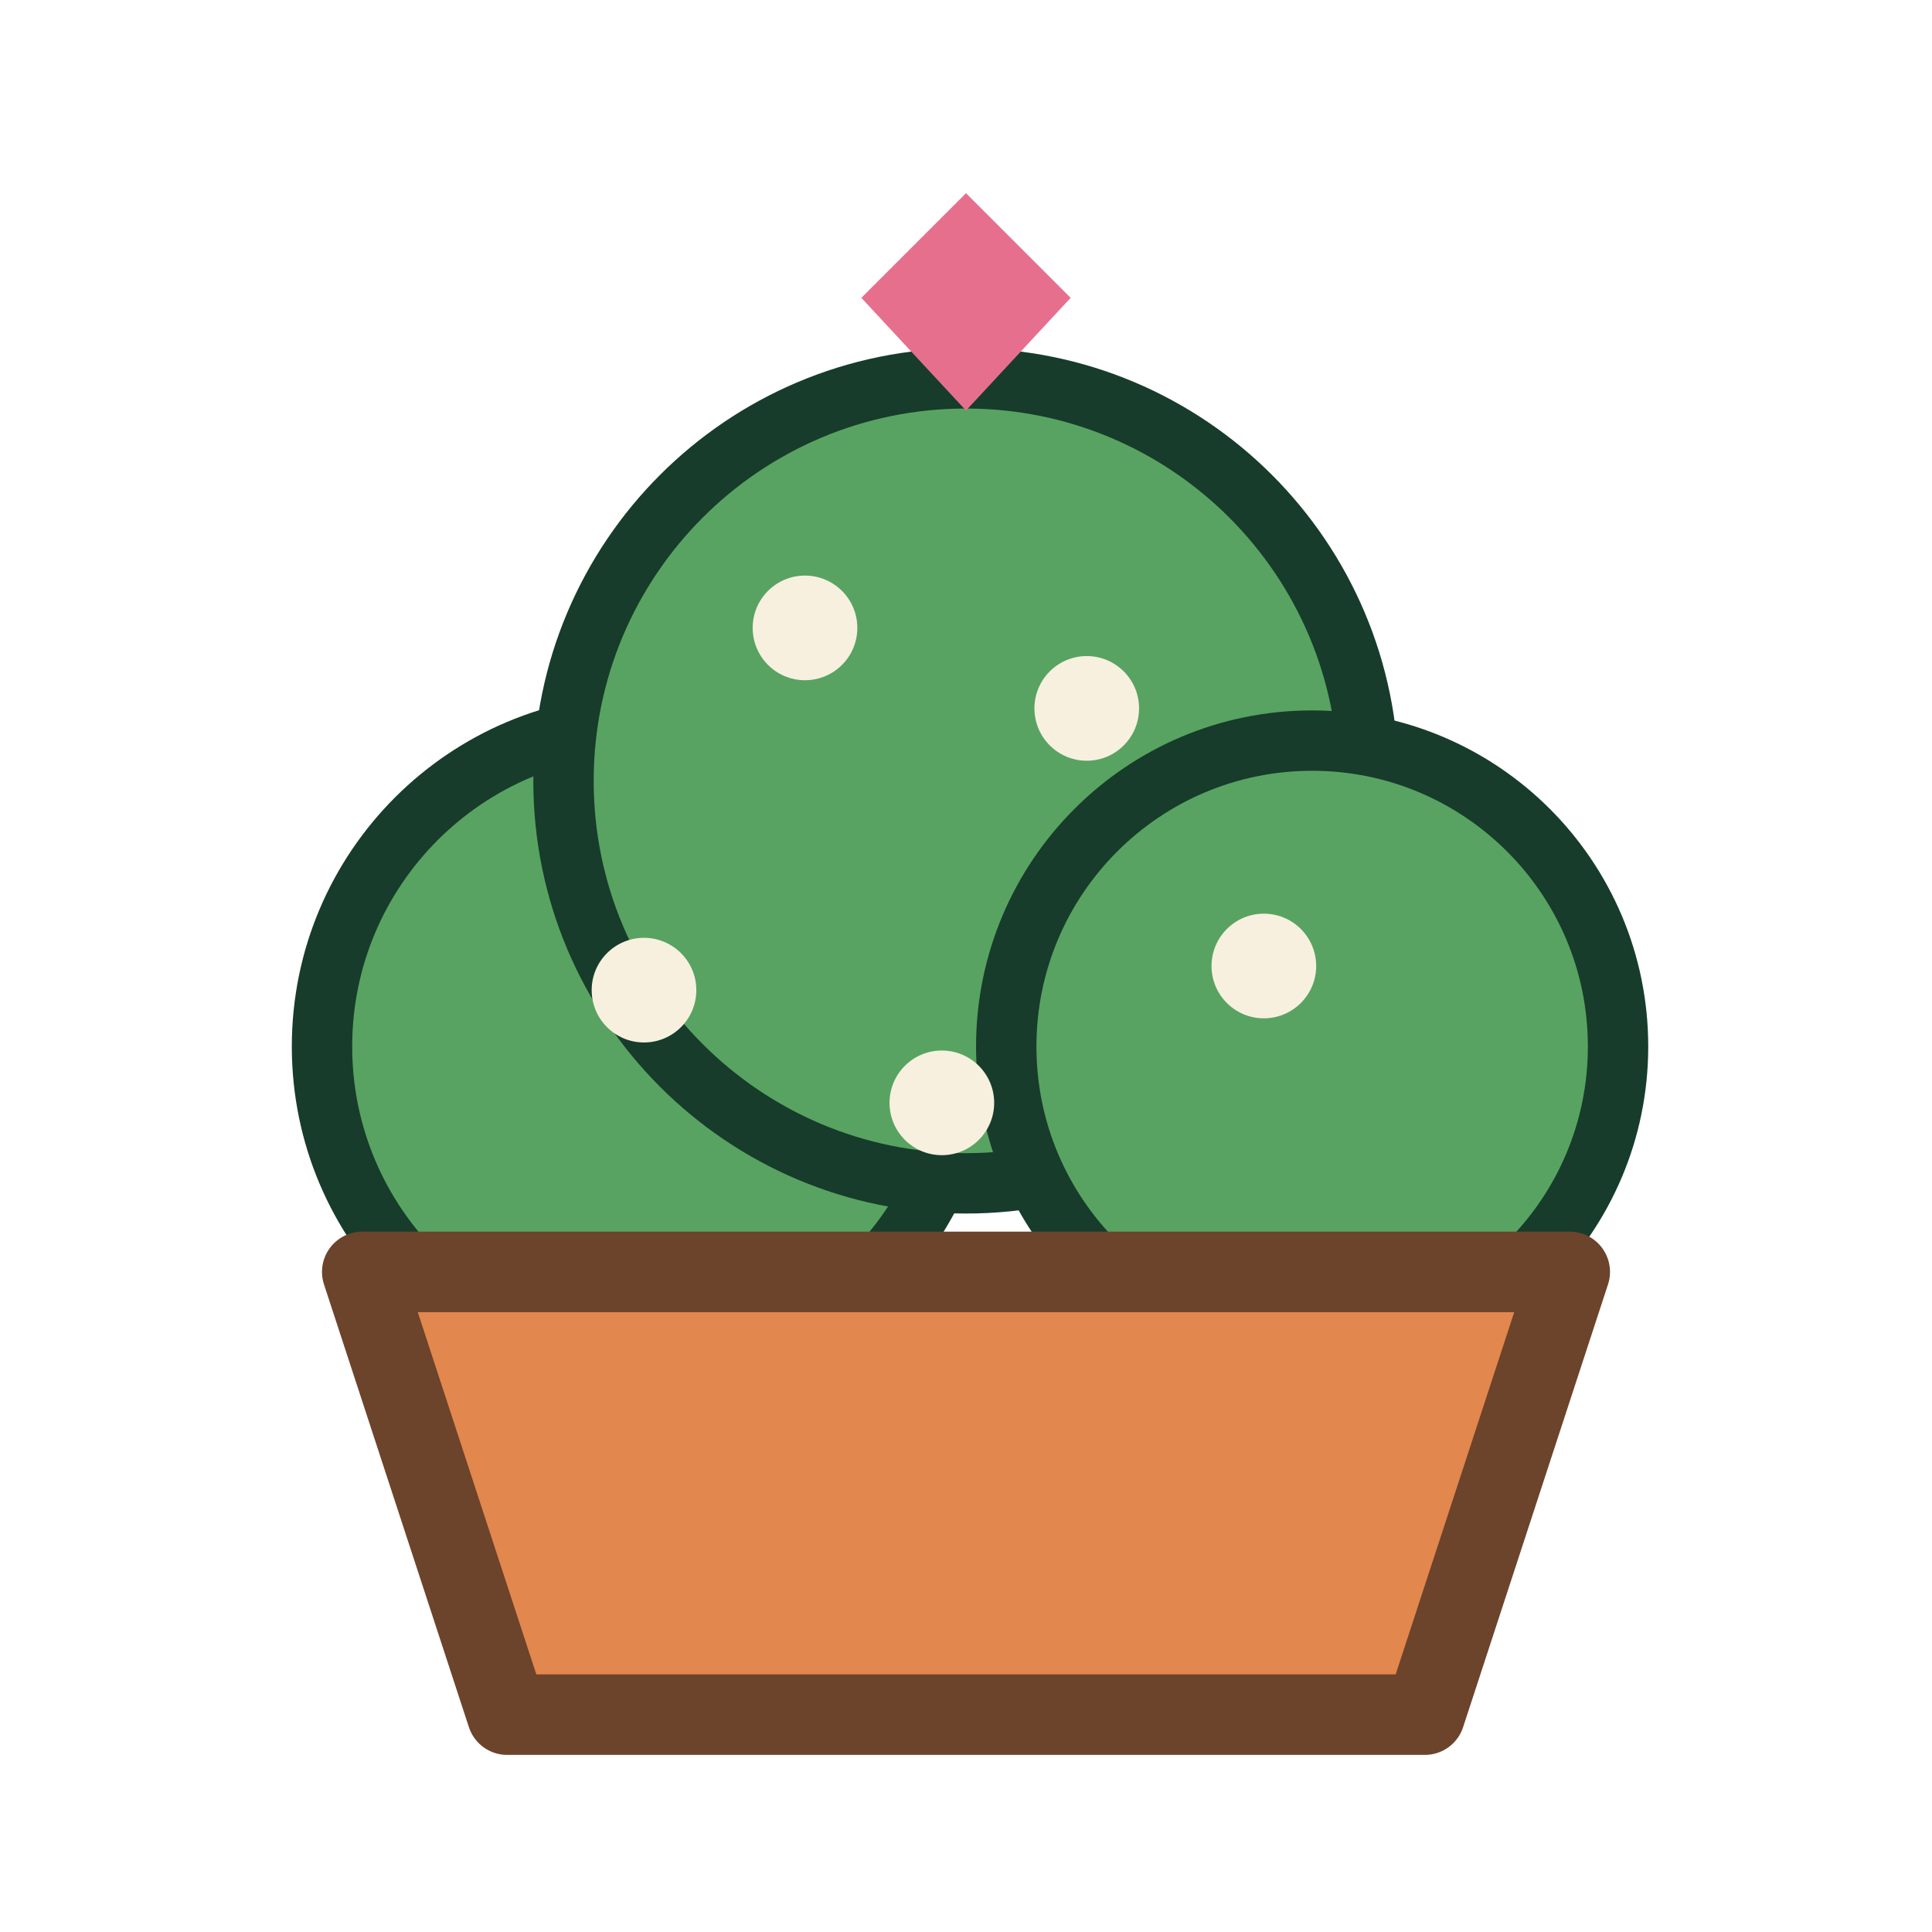
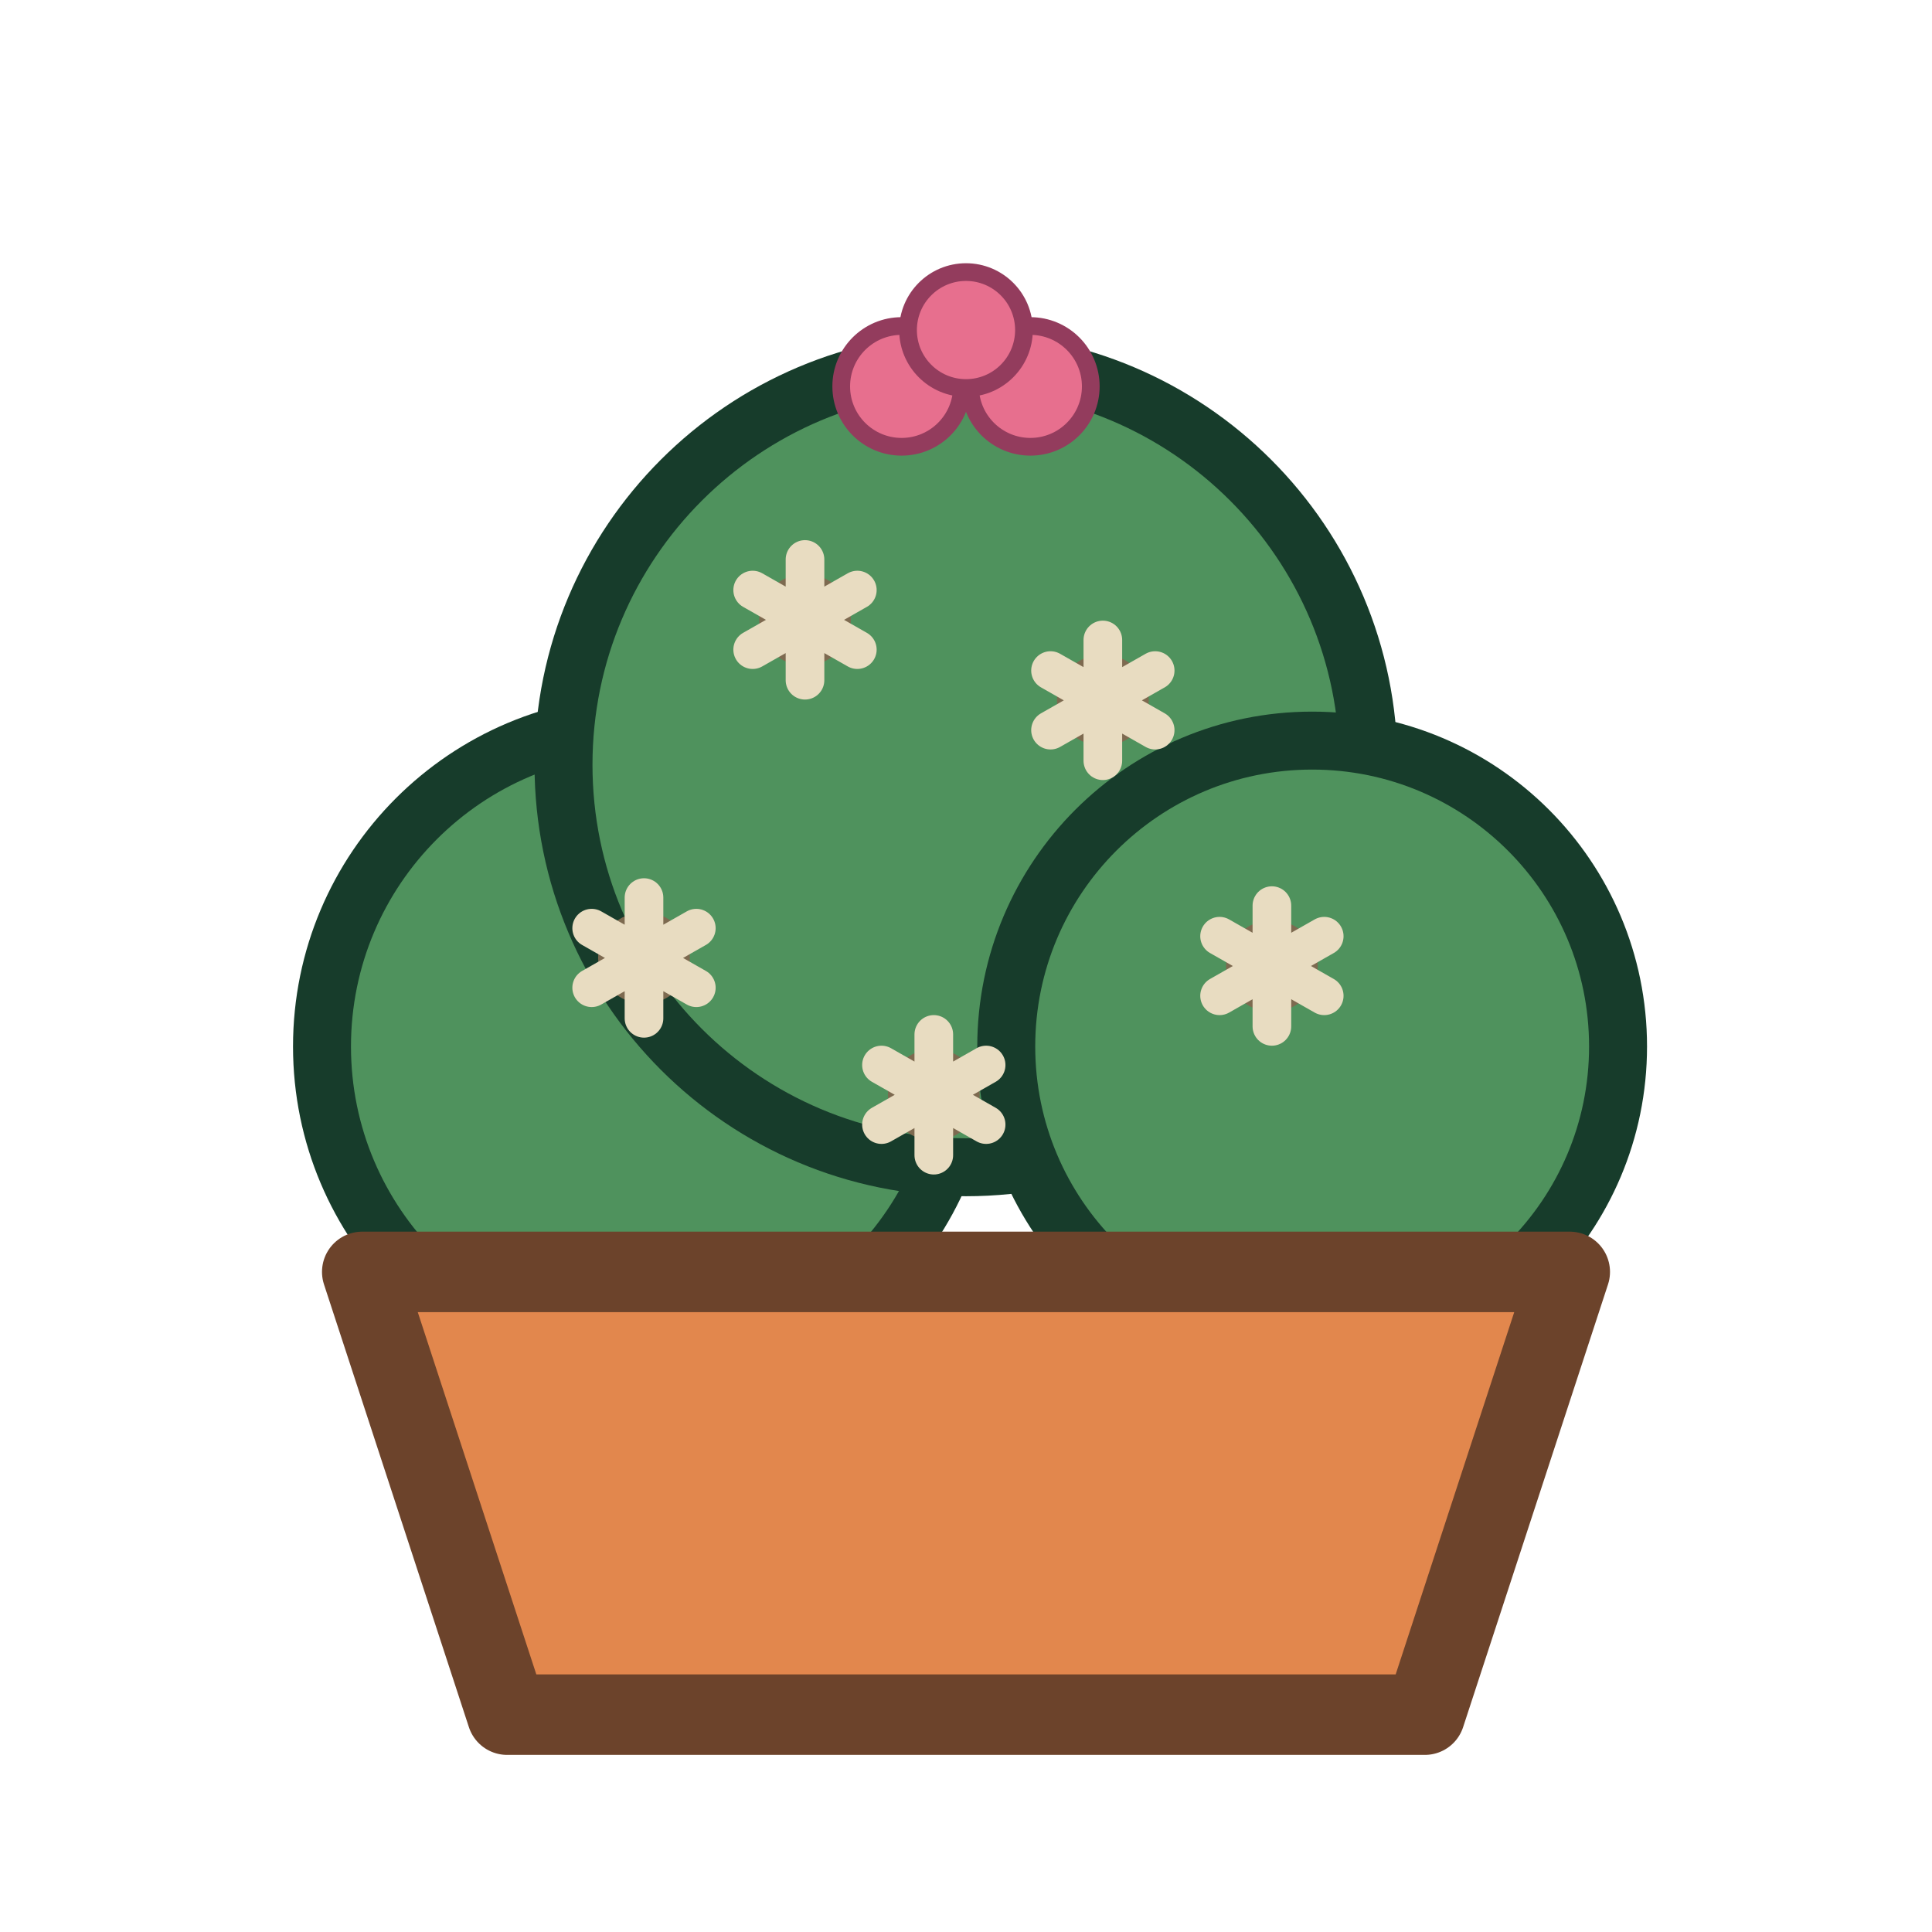
<svg xmlns="http://www.w3.org/2000/svg" viewBox="0 0 24 24" role="img" aria-labelledby="title">
-   <g fill="#58a361" stroke="#173c2b" stroke-width=".75">
+   <g fill="#4f925d" stroke="#173c2b" stroke-width=".72">
    <circle cx="8" cy="13" r="4" />
-     <circle cx="12" cy="9.7" r="5" />
+     <circle cx="12" cy="9.5" r="5" />
    <circle cx="16.3" cy="13" r="3.8" />
  </g>
-   <g fill="#f7f0df">
-     <circle cx="10" cy="7.8" r=".65" />
-     <circle cx="13.5" cy="8.8" r=".65" />
-     <circle cx="8" cy="12.3" r=".65" />
-     <circle cx="15.7" cy="12" r=".65" />
-     <circle cx="11.7" cy="13.7" r=".65" />
+   <g fill="#f7f0df" stroke="#7d6a50" stroke-width=".18">
+     <circle cx="10" cy="7.7" r=".48" />
+     <circle cx="13.7" cy="8.7" r=".48" />
+     <circle cx="8" cy="11.9" r=".48" />
+     <circle cx="15.8" cy="12" r=".48" />
+     <circle cx="11.6" cy="13.6" r=".48" />
  </g>
-   <path d="m12 5.1-1.3-1.4L12 2.4l1.3 1.3Z" fill="#e76f8e" />
+   <path d="M10 6.95v1.5m-.65-1.12 1.3.74m-1.3 0 1.3-.74m3.05.62v1.5m-.65-1.12 1.3.74m-1.3 0 1.3-.74M8 11.15v1.5m-.65-1.12 1.3.74m-1.3 0 1.3-.74m7.15-.28v1.5m-.65-1.12 1.3.74m-1.3 0 1.3-.74m-4.85 1.22v1.5m-.65-1.12 1.3.74m-1.3 0 1.3-.74" fill="none" stroke="#e8dcc1" stroke-linecap="round" stroke-width=".48" />
+   <g fill="#e76f8e" stroke="#933c5d" stroke-width=".22">
+     <circle cx="11.2" cy="4.8" r=".75" />
+     <circle cx="12.8" cy="4.8" r=".75" />
+     <circle cx="12" cy="4.1" r=".72" />
+   </g>
  <path d="M4.5 15.8h15l-1.8 5.5H6.3z" fill="#e2874d" stroke="#6c432b" stroke-linejoin="round" stroke-width="1" />
</svg>
